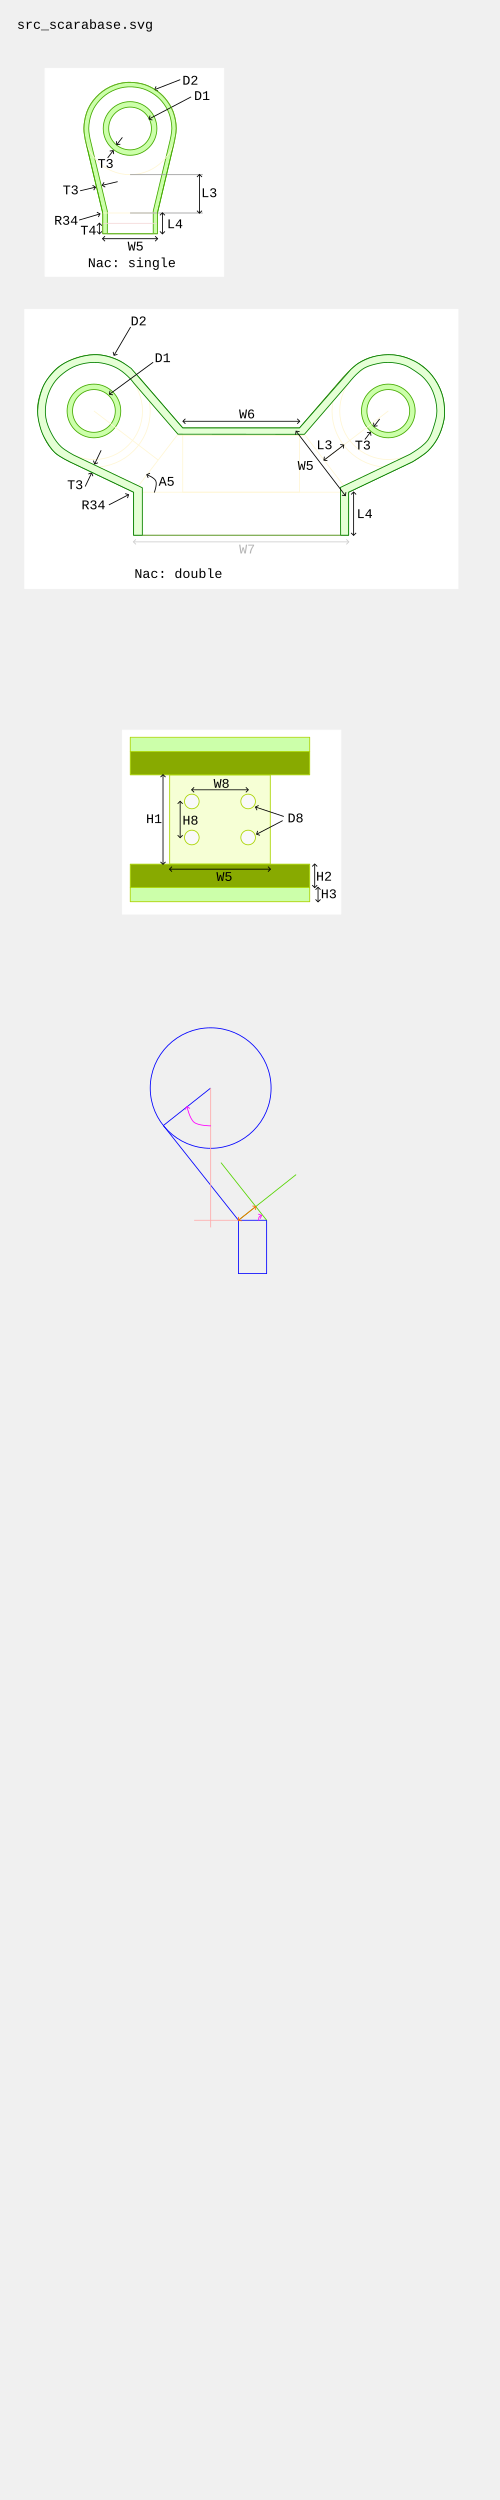
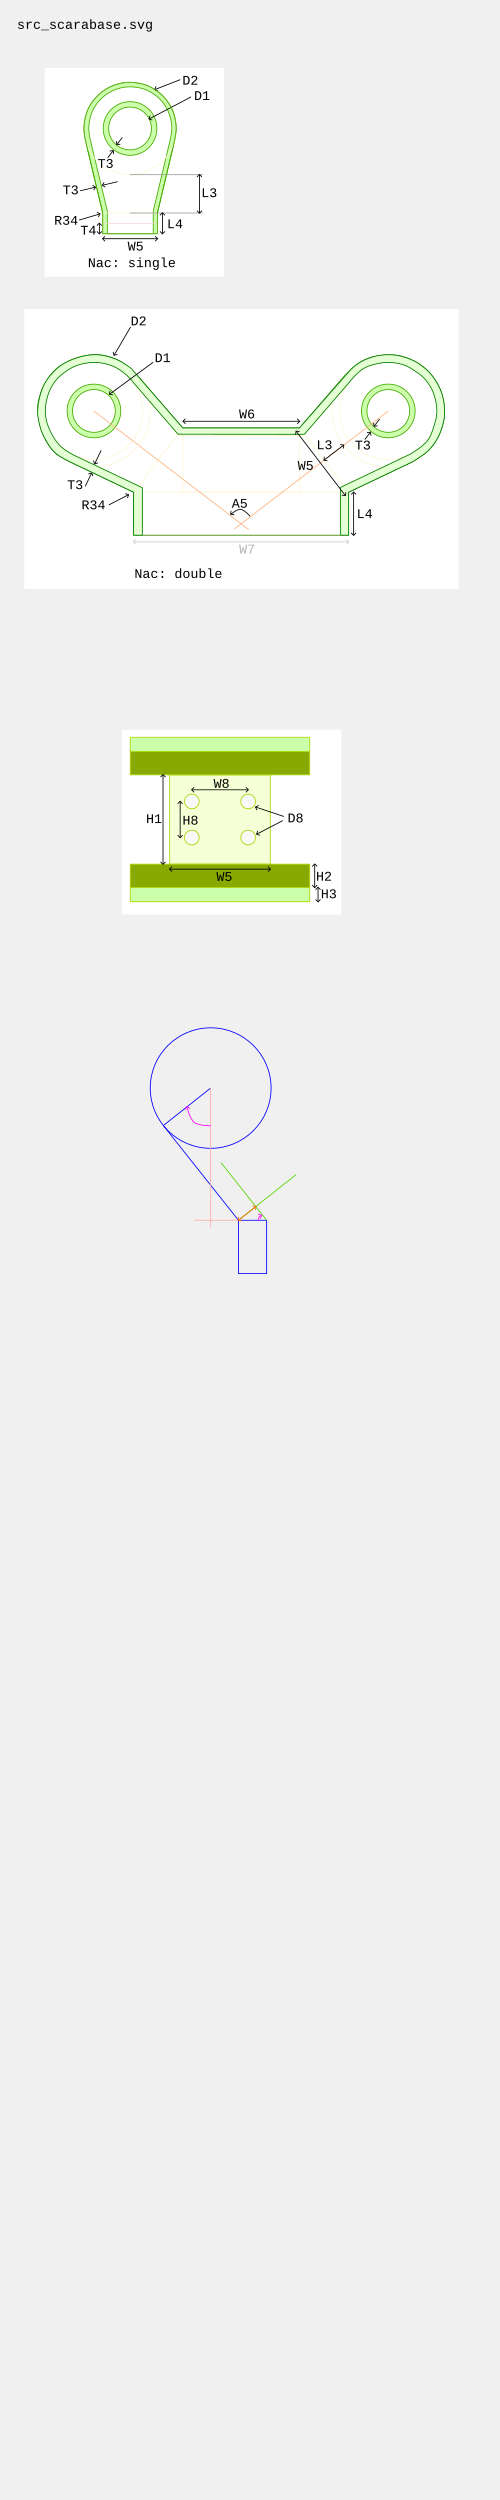
<svg xmlns="http://www.w3.org/2000/svg" width="600" height="3000" viewBox="0 0 158.75 793.75" version="1.1" id="svg1">
  <defs id="defs1">
    <rect x="54.47" y="574.638" width="36.313" height="30.579" id="rect46" />
    <rect x="43.021" y="286.442" width="29.506" height="22.525" id="rect44" />
    <rect x="69.599" y="207.67" width="28.831" height="25.001" id="rect43" />
    <rect x="436.062" y="1023.485" width="45.048" height="25.677" id="rect41" />
    <rect x="422.998" y="979.338" width="38.741" height="29.281" id="rect40" />
    <rect x="454.081" y="977.987" width="32.434" height="36.489" id="rect39" />
    <rect x="339.441" y="1127.545" width="45.557" height="21.623" id="rect38" />
    <rect x="437.693" y="1083.004" width="25.848" height="29.225" id="rect37" />
    <rect x="436.428" y="1042.999" width="35.673" height="20.972" id="rect36" />
    <rect x="435.161" y="977.536" width="43.246" height="41.894" id="rect35" />
    <rect x="105.412" y="306.325" width="121.629" height="29.732" id="rect32" />
    <rect x="161.271" y="679.32" width="121.629" height="36.939" id="rect31" />
    <rect x="156.766" y="376.149" width="41.894" height="29.732" id="rect30" />
    <rect x="185.597" y="420.295" width="44.147" height="36.038" id="rect29" />
    <rect x="237.402" y="364.887" width="66.22" height="31.533" id="rect28" />
    <rect x="219.641" y="373.446" width="72.719" height="40.543" id="rect27" />
    <rect x="244.609" y="373.446" width="55.391" height="40.543" id="rect26" />
    <rect x="266.683" y="461.739" width="45.949" height="43.798" id="rect25" />
    <rect x="250.015" y="415.791" width="36.94" height="30.182" id="rect24" />
    <rect x="437.414" y="607.244" width="49.553" height="30.632" id="rect23" />
    <rect x="242.357" y="665.355" width="77.032" height="25.677" id="rect22" />
    <rect x="136.652" y="311.528" width="50.966" height="32.491" id="rect15" />
    <rect x="37.906" y="260.881" width="38.543" height="33.446" id="rect14" />
    <rect x="237.628" y="277.763" width="48.417" height="32.491" id="rect13" />
    <rect x="254.51" y="220.427" width="36.95" height="28.668" id="rect12" />
    <rect x="273.941" y="138.244" width="34.72" height="29.942" id="rect10" />
    <marker style="overflow:visible" id="ArrowWide" refX="0" refY="0" orient="auto-start-reverse" markerWidth="1" markerHeight="1" viewBox="0 0 1 1" preserveAspectRatio="xMidYMid">
      <path style="fill:none;stroke:context-stroke;stroke-width:1;stroke-linecap:butt" d="M 3,-3 0,0 3,3" transform="rotate(180,0.125,0)" id="path5" />
    </marker>
    <rect x="20.386" y="20.386" width="239.539" height="67.53" id="rect1" />
    <marker style="overflow:visible" id="ArrowWide-2" refX="0" refY="0" orient="auto-start-reverse" markerWidth="1" markerHeight="1" viewBox="0 0 1 1" preserveAspectRatio="xMidYMid">
      <path style="fill:none;stroke:context-stroke;stroke-width:1;stroke-linecap:butt" d="M 3,-3 0,0 3,3" transform="rotate(180,0.125,0)" id="path5-6" />
    </marker>
    <marker style="overflow:visible" id="ArrowWide-0" refX="0" refY="0" orient="auto-start-reverse" markerWidth="1" markerHeight="1" viewBox="0 0 1 1" preserveAspectRatio="xMidYMid">
      <path style="fill:none;stroke:context-stroke;stroke-width:1;stroke-linecap:butt" d="M 3,-3 0,0 3,3" transform="rotate(180,0.125,0)" id="path5-2" />
    </marker>
    <rect x="69.599" y="207.67" width="28.831" height="25.001" id="rect43-2" />
    <marker style="overflow:visible" id="ArrowWide-03" refX="0" refY="0" orient="auto-start-reverse" markerWidth="1" markerHeight="1" viewBox="0 0 1 1" preserveAspectRatio="xMidYMid">
      <path style="fill:none;stroke:context-stroke;stroke-width:1;stroke-linecap:butt" d="M 3,-3 0,0 3,3" transform="rotate(180,0.125,0)" id="path5-61" />
    </marker>
    <marker style="overflow:visible" id="ArrowWide-0-0" refX="0" refY="0" orient="auto-start-reverse" markerWidth="1" markerHeight="1" viewBox="0 0 1 1" preserveAspectRatio="xMidYMid">
      <path style="fill:none;stroke:context-stroke;stroke-width:1;stroke-linecap:butt" d="M 3,-3 0,0 3,3" transform="rotate(180,0.125,0)" id="path5-2-6" />
    </marker>
    <rect x="69.599" y="207.67" width="28.831" height="25.001" id="rect43-2-3" />
    <marker style="overflow:visible" id="ArrowWide-7" refX="0" refY="0" orient="auto-start-reverse" markerWidth="1" markerHeight="1" viewBox="0 0 1 1" preserveAspectRatio="xMidYMid">
      <path style="fill:none;stroke:context-stroke;stroke-width:1;stroke-linecap:butt" d="M 3,-3 0,0 3,3" transform="rotate(180,0.125,0)" id="path5-9" />
    </marker>
    <marker style="overflow:visible" id="ArrowWide-28" refX="0" refY="0" orient="auto-start-reverse" markerWidth="1" markerHeight="1" viewBox="0 0 1 1" preserveAspectRatio="xMidYMid">
      <path style="fill:none;stroke:context-stroke;stroke-width:1;stroke-linecap:butt" d="M 3,-3 0,0 3,3" transform="rotate(180,0.125,0)" id="path5-97" />
    </marker>
  </defs>
  <g id="layer1">
    <rect style="fill:#ffffff;stroke:#ffffff;stroke-width:0.265;stroke-linejoin:round" id="rect42" width="69.368" height="58.403" x="38.856" y="231.822" />
    <rect style="fill:#ffffff;stroke:#ffffff;stroke-width:0.265;stroke-linejoin:round" id="rect34" width="56.734" height="66.031" x="14.303" y="21.692" />
    <path style="fill:#ffffff;stroke:#000000;stroke-width:0.265;stroke-linejoin:round;marker-start:url(#ArrowWide-2)" d="m 30.274,59.438 -4.827,1.132" id="path34-7" />
    <path style="fill:#ccffaa;stroke:#44aa00;stroke-width:0.265;stroke-linejoin:round" d="M 32.61,74.2 V 67.627 L 27.065,44.328 c 0,0 -0.467,-2.35 -0.433,-3.537 0.05,-1.74 0.344,-3.5 0.93,-5.14 0.492,-1.376 1.219,-2.689 2.132,-3.829 1.116,-1.394 2.463,-2.653 3.996,-3.569 1.643,-0.982 3.504,-1.673 5.396,-1.959 1.909,-0.289 3.905,-0.16 5.787,0.275 1.521,0.352 2.98,1.023 4.302,1.853 1.221,0.768 2.34,1.733 3.267,2.838 1.049,1.251 1.938,2.676 2.517,4.203 0.641,1.689 0.967,3.521 1.002,5.328 0.028,1.435 -0.632,4.26 -0.632,4.26 L 49.983,67.627 v 6.574 z" id="path2" />
    <path style="fill:#ffffff;stroke:#44aa00;stroke-width:0.265;stroke-linejoin:round" d="m 34.081,74.2 v -7.18 L 28.563,43.934 c 0,0 -0.42,-2.115 -0.389,-3.183 0.045,-1.566 0.309,-3.151 0.837,-4.626 0.443,-1.238 1.097,-2.42 1.918,-3.446 1.004,-1.255 2.216,-2.388 3.595,-3.212 1.478,-0.884 3.153,-1.505 4.855,-1.763 1.718,-0.26 3.513,-0.144 5.206,0.248 1.369,0.316 2.681,0.92 3.87,1.668 1.099,0.691 2.106,1.559 2.939,2.554 0.944,1.126 1.743,2.409 2.265,3.783 0.577,1.521 0.87,3.169 0.901,4.795 0.025,1.292 -0.569,3.834 -0.569,3.834 L 48.653,67.021 v 7.18 z" id="path2-2" />
    <rect style="fill:none;stroke:#f4d7d7;stroke-width:0.265;stroke-linejoin:round" id="rect2-6" width="17.373" height="3.287" x="32.61" y="70.913" />
    <circle style="fill:none;stroke:#fff6d5;stroke-width:0.265;stroke-linejoin:round" id="path1-3" cx="41.297" cy="40.791" r="14.665" />
    <rect style="fill:#ffffff;stroke:#ffffff;stroke-width:0.265;stroke-linejoin:round" id="rect33" width="137.544" height="88.676" x="7.866" y="98.212" />
    <path style="fill:#e5ffd5;stroke:#000000;stroke-width:0.265;stroke-linejoin:round;stroke-dasharray:none;marker-start:url(#ArrowWide-28)" d="m 29.085,150.194 -2.04,4.282" id="path42-1" />
    <path style="fill:none;stroke:#ffeeaa;stroke-width:0.265;stroke-linejoin:round" d="m 108.083,154.755 22.071,-10.517" id="path38-2" />
    <path style="fill:none;stroke:#ffeeaa;stroke-width:0.265;stroke-linejoin:round" d="m 96.364,138.214 14.924,-17.277" id="path40-6" />
    <circle style="fill:none;stroke:#fff6d5;stroke-width:0.265;stroke-linejoin:round" id="path1-3-7-0-3-3" cx="123.287" cy="130.479" r="15.424" />
    <circle style="fill:none;stroke:#fff6d5;stroke-width:0.265;stroke-linejoin:round" id="path1-3-7-0-3" cx="29.822" cy="130.48" r="15.424" />
    <text xml:space="preserve" transform="scale(0.2645833)" id="text1" style="font-size:16px;line-height:normal;font-family:'Liberation Mono';-inkscape-font-specification:'Liberation Mono';text-decoration-color:#000000;white-space:pre;shape-inside:url(#rect1);display:inline;fill:#000000;stroke-width:1;-inkscape-stroke:none;stop-color:#000000">
-       <tspan x="20.387" y="34.623" id="tspan30">src_scarabase.svg</tspan>
+       <tspan x="20.387" y="34.623" id="tspan1">src_scarabase.svg</tspan>
    </text>
    <circle style="fill:#ccffaa;stroke:#44aa00;stroke-width:0.265;stroke-linejoin:round" id="path1-35" cx="41.297" cy="40.791" r="8.518" />
    <circle style="fill:#ffffff;stroke:#44aa00;stroke-width:0.265;stroke-linejoin:round" id="path1" cx="41.297" cy="40.791" r="6.79" />
    <rect style="fill:none;stroke:#fff6d5;stroke-width:0.265;stroke-linejoin:round" id="rect2" width="17.373" height="6.574" x="32.61" y="67.627" />
    <path style="fill:none;stroke:#999999;stroke-width:0.265;stroke-linejoin:round" d="M 41.297,55.456 H 64.389" id="path3" />
    <path style="fill:none;stroke:#999999;stroke-width:0.265;stroke-linejoin:round" d="M 41.297,67.627 H 64.389" id="path3-1" />
    <path style="fill:none;stroke:#000000;stroke-width:0.265;stroke-linejoin:round;marker-start:url(#ArrowWide);marker-end:url(#ArrowWide)" d="M 63.331,55.456 V 67.627" id="path4" />
    <path style="fill:none;stroke:#000000;stroke-width:0.265;stroke-linejoin:round;marker-start:url(#ArrowWide);marker-end:url(#ArrowWide)" d="m 51.571,67.627 v 6.574" id="path6" />
    <path style="fill:none;stroke:#000000;stroke-width:0.265;stroke-linejoin:round;marker-start:url(#ArrowWide);marker-end:url(#ArrowWide)" d="M 32.61,75.788 H 49.983" id="path7" />
    <path style="fill:none;stroke:#000000;stroke-width:0.265;stroke-linejoin:round;marker-start:url(#ArrowWide)" d="M 47.37,37.754 60.681,30.762" id="path8" />
    <path style="fill:none;stroke:#000000;stroke-width:0.265;stroke-linejoin:round;marker-start:url(#ArrowWide)" d="m 49.175,28.423 8.05,-3.139" id="path9" />
    <path style="fill:none;stroke:#000000;stroke-width:0.265;stroke-linejoin:round;marker-start:url(#ArrowWide)" d="M 31.689,67.929 25.115,69.867" id="path10" />
    <text xml:space="preserve" transform="matrix(0.2645833,0,0,0.2645833,-10.87202,-8.596481)" id="text10" style="font-size:16px;line-height:normal;font-family:'Liberation Mono';-inkscape-font-specification:'Liberation Mono';text-decoration-color:#000000;white-space:pre;shape-inside:url(#rect10);display:inline;fill:#000000;stroke-width:1;-inkscape-stroke:none;stop-color:#000000">
-       <tspan x="273.941" y="152.481" id="tspan31">D1</tspan>
+       <tspan x="273.941" y="152.481" id="tspan2">D1</tspan>
    </text>
    <text xml:space="preserve" style="font-size:4.233px;line-height:normal;font-family:'Liberation Mono';-inkscape-font-specification:'Liberation Mono';text-decoration-color:#000000;white-space:pre;fill:#000000;stroke-width:0.265;-inkscape-stroke:none;stop-color:#000000" x="57.9" y="26.885" id="text11">
      <tspan id="tspan11" style="stroke-width:0.265" x="57.9" y="26.885">D2</tspan>
    </text>
    <text xml:space="preserve" transform="matrix(0.2645833,0,0,0.2645833,-3.455448,0.5056754)" id="text12" style="font-size:16px;line-height:normal;font-family:'Liberation Mono';-inkscape-font-specification:'Liberation Mono';text-decoration-color:#000000;white-space:pre;shape-inside:url(#rect12);display:inline;fill:#000000;stroke-width:1;-inkscape-stroke:none;stop-color:#000000">
-       <tspan x="254.51" y="234.662" id="tspan32">L3</tspan>
+       <tspan x="254.51" y="234.662" id="tspan3">L3</tspan>
    </text>
    <text xml:space="preserve" transform="matrix(0.2645833,0,0,0.2645833,-9.86067,-4.803916)" id="text13" style="font-size:16px;line-height:normal;font-family:'Liberation Mono';-inkscape-font-specification:'Liberation Mono';text-decoration-color:#000000;white-space:pre;shape-inside:url(#rect13);display:inline;fill:#000000;stroke-width:1;-inkscape-stroke:none;stop-color:#000000">
-       <tspan x="237.627" y="292" id="tspan33">L4</tspan>
+       <tspan x="237.627" y="292" id="tspan4">L4</tspan>
    </text>
    <text xml:space="preserve" transform="matrix(0.2645833,0,0,0.2645833,7.163734,-1.432747)" id="text14" style="font-size:16px;line-height:normal;font-family:'Liberation Mono';-inkscape-font-specification:'Liberation Mono';text-decoration-color:#000000;white-space:pre;shape-inside:url(#rect14);display:inline;fill:#000000;stroke-width:1;-inkscape-stroke:none;stop-color:#000000">
-       <tspan x="37.906" y="275.117" id="tspan34">R34</tspan>
+       <tspan x="37.906" y="275.117" id="tspan5">R34</tspan>
    </text>
    <text xml:space="preserve" transform="matrix(0.2645833,0,0,0.2645833,4.38252,-6.658059)" id="text15" style="font-size:16px;line-height:normal;font-family:'Liberation Mono';-inkscape-font-specification:'Liberation Mono';text-decoration-color:#000000;white-space:pre;shape-inside:url(#rect15);display:inline;fill:#000000;stroke-width:1;-inkscape-stroke:none;stop-color:#000000">
-       <tspan x="136.652" y="325.764" id="tspan35">W5</tspan>
+       <tspan x="136.652" y="325.764" id="tspan6">W5</tspan>
    </text>
    <rect style="fill:none;stroke:#fff6d5;stroke-width:0.265;stroke-linejoin:round" id="rect16" width="68.266" height="13.653" x="42.422" y="156.269" />
    <rect style="fill:none;stroke:#fff6d5;stroke-width:0.265;stroke-linejoin:round" id="rect16-3" width="37.083" height="20.396" x="58.013" y="135.873" />
    <circle style="fill:#ccffaa;stroke:#44aa00;stroke-width:0.265;stroke-linejoin:round" id="path1-35-3" cx="123.287" cy="130.479" r="8.518" />
    <circle style="fill:#ffffff;stroke:#44aa00;stroke-width:0.265;stroke-linejoin:round" id="path1-8" cx="123.287" cy="130.479" r="6.79" />
    <circle style="fill:none;stroke:#fff6d5;stroke-width:0.265;stroke-linejoin:round" id="path1-3-7" cx="123.287" cy="130.479" r="17.867" />
    <circle style="fill:#ccffaa;stroke:#44aa00;stroke-width:0.265;stroke-linejoin:round" id="path1-35-3-8" cx="29.822" cy="130.48" r="8.518" />
    <circle style="fill:#ffffff;stroke:#44aa00;stroke-width:0.265;stroke-linejoin:round" id="path1-8-8" cx="29.822" cy="130.479" r="6.79" />
    <path style="fill:none;stroke:#fff6d5;stroke-width:0.265;stroke-linejoin:round" d="M 42.422,156.269 58.013,135.873" id="path17" />
-     <path style="fill:none;stroke:#fff6d5;stroke-width:0.265;stroke-linejoin:round" d="m 29.822,130.48 20.396,15.592" id="path17-2" />
+     <path style="fill:none;stroke:#ffb380;stroke-width:0.265;stroke-linejoin:round" d="m 29.805,130.498 49.153,37.635" id="path17-2" />
    <path style="fill:none;stroke:#fff6d5;stroke-width:0.265;stroke-linejoin:round" d="m 95.096,135.873 15.592,20.396" id="path18" />
-     <path style="fill:none;stroke:#fff6d5;stroke-width:0.265;stroke-linejoin:round" d="m 123.287,130.48 -20.396,15.592" id="path17-2-4" />
+     <path style="fill:none;stroke:#ffb380;stroke-width:0.265;stroke-linejoin:round" d="M 123.3,130.494 74.4,167.936" id="path17-2-4" />
    <circle style="fill:none;stroke:#fff6d5;stroke-width:0.265;stroke-linejoin:round" id="path1-3-7-0" cx="29.822" cy="130.479" r="17.867" />
    <path style="fill:none;stroke:#fff6d5;stroke-width:0.265;stroke-linejoin:round" d="M 42.422,156.269 22.123,146.603" id="path19" />
    <path style="fill:none;stroke:#fff6d5;stroke-width:0.265;stroke-linejoin:round" d="M 58.013,135.873 44.2,119.872" id="path20" />
    <path style="fill:none;stroke:#fff6d5;stroke-width:0.265;stroke-linejoin:round" d="M 95.096,135.873 108.91,119.872" id="path20-6" />
    <path style="fill:none;stroke:#fff6d5;stroke-width:0.265;stroke-linejoin:round" d="m 110.688,156.269 20.299,-9.666" id="path19-1" />
    <path style="fill:none;stroke:#338000;stroke-width:0.265;stroke-linejoin:round" d="m 42.422,169.922 h 68.266 v -13.653 l 20.299,-9.666 c 0,0 3.469,-2.069 4.907,-3.462 1.206,-1.168 2.233,-2.545 3.033,-4.021 0.891,-1.644 1.498,-3.45 1.908,-5.274 0.247,-1.1 0.363,-2.24 0.32,-3.366 -0.077,-2.025 -0.354,-4.083 -1.035,-5.992 -0.685,-1.922 -1.735,-3.737 -3.01,-5.329 -1.113,-1.39 -2.452,-2.639 -3.964,-3.58 -2.059,-1.282 -4.366,-2.298 -6.759,-2.695 -2.618,-0.435 -5.371,-0.216 -7.953,0.401 -1.656,0.395 -3.246,1.137 -4.667,2.075 -1.845,1.218 -4.859,4.513 -4.859,4.513 L 95.096,135.873 58.013,135.873 44.2,119.872 c 0,0 -3.728,-4.009 -6.115,-5.234 -2.523,-1.295 -5.429,-2.132 -8.263,-2.026 -3.694,0.139 -7.427,1.452 -10.543,3.442 -1.895,1.211 -3.373,3.052 -4.598,4.938 -1.021,1.573 -1.714,3.366 -2.199,5.177 -0.375,1.398 -0.62,2.865 -0.528,4.31 0.189,2.943 0.946,5.899 2.191,8.573 0.818,1.757 1.965,3.407 3.382,4.728 1.315,1.226 4.595,2.823 4.595,2.823 l 20.299,9.666 z" id="path21" />
    <path style="fill:none;stroke:#cccccc;stroke-width:0.265;stroke-linejoin:round;marker-start:url(#ArrowWide);marker-end:url(#ArrowWide)" d="M 42.422,172.039 H 110.688" id="path22" />
    <text xml:space="preserve" transform="matrix(0.2645833,0,0,0.2645833,11.79969,-4.094197)" id="text22" style="font-size:16px;line-height:normal;font-family:'Liberation Mono';-inkscape-font-specification:'Liberation Mono';text-decoration-color:#000000;white-space:pre;shape-inside:url(#rect22);display:inline;fill:#b3b3b3;stroke-width:1;-inkscape-stroke:none;stop-color:#000000">
-       <tspan x="242.357" y="679.592" id="tspan36">W7</tspan>
+       <tspan x="242.357" y="679.592" id="tspan7">W7</tspan>
    </text>
    <path style="fill:none;stroke:#000000;stroke-width:0.265;stroke-linejoin:round;marker-start:url(#ArrowWide);marker-end:url(#ArrowWide)" d="m 112.275,156.269 -4e-5,13.653" id="path23" />
    <text xml:space="preserve" transform="matrix(0.2645833,0,0,0.2645833,-2.49192,0.05635326)" id="text23" style="font-size:16px;line-height:normal;font-family:'Liberation Mono';-inkscape-font-specification:'Liberation Mono';text-decoration-color:#000000;white-space:pre;shape-inside:url(#rect23);display:inline;fill:#000000;stroke-width:1;-inkscape-stroke:none;stop-color:#000000">
-       <tspan x="437.414" y="621.481" id="tspan37">L4</tspan>
+       <tspan x="437.414" y="621.481" id="tspan8">L4</tspan>
    </text>
    <path style="fill:none;stroke:#000000;stroke-width:0.265;stroke-linejoin:round;marker-start:url(#ArrowWide);marker-end:url(#ArrowWide)" d="m 102.892,146.071 6.201,-4.74" id="path24" />
    <text xml:space="preserve" transform="matrix(0.2645833,0,0,0.2645833,34.32587,28.8437)" id="text24" style="font-size:16px;line-height:normal;font-family:'Liberation Mono';-inkscape-font-specification:'Liberation Mono';text-decoration-color:#000000;white-space:pre;shape-inside:url(#rect24);display:inline;fill:#000000;stroke-width:1;-inkscape-stroke:none;stop-color:#000000">
-       <tspan x="250.016" y="430.027" id="tspan38">L3</tspan>
+       <tspan x="250.016" y="430.027" id="tspan9">L3</tspan>
    </text>
    <path style="fill:none;stroke:#000000;stroke-width:0.265;stroke-linejoin:round;marker-start:url(#ArrowWide);marker-end:url(#ArrowWide)" d="m 58.136,133.757 36.96,1.5e-4" id="path25" />
    <text xml:space="preserve" transform="matrix(0.2645833,0,0,0.2645833,5.335489,6.892457)" id="text25" style="font-size:16px;line-height:normal;font-family:'Liberation Mono';-inkscape-font-specification:'Liberation Mono';text-decoration-color:#000000;white-space:pre;shape-inside:url(#rect25);display:inline;fill:#000000;stroke-width:1;-inkscape-stroke:none;stop-color:#000000">
-       <tspan x="266.684" y="475.977" id="tspan39">W6</tspan>
+       <tspan x="266.684" y="475.977" id="tspan10">W6</tspan>
    </text>
    <text xml:space="preserve" transform="matrix(0.2645833,0,0,0.2645833,29.79721,46.60535)" id="text26" style="font-size:16px;line-height:normal;font-family:'Liberation Mono';-inkscape-font-specification:'Liberation Mono';text-decoration-color:#000000;white-space:pre;shape-inside:url(#rect26);display:inline;fill:#000000;stroke-width:1;-inkscape-stroke:none;stop-color:#000000">
-       <tspan x="244.609" y="387.682" id="tspan40">W5</tspan>
-     </text>
-     <path style="fill:none;stroke:#000000;stroke-width:0.265;stroke-linejoin:round;marker-end:url(#ArrowWide)" d="m 48.987,156.388 c 0,0 0.981,-2.568 0.477,-3.708 -0.462,-1.042 -2.804,-1.955 -2.804,-1.955" id="path27" />
-     <text xml:space="preserve" transform="matrix(0.2645833,0,0,0.2645833,-7.747274,51.65029)" id="text27" style="font-size:16px;line-height:normal;font-family:'Liberation Mono';-inkscape-font-specification:'Liberation Mono';text-decoration-color:#000000;white-space:pre;shape-inside:url(#rect27);display:inline;fill:#000000;stroke-width:1;-inkscape-stroke:none;stop-color:#000000">
-       <tspan x="219.641" y="387.682" id="tspan41">A5</tspan>
+       <tspan x="244.609" y="387.682" id="tspan12">W5</tspan>
+     </text>
+     <path style="fill:none;stroke:#000000;stroke-width:0.265;stroke-linejoin:round;marker-end:url(#ArrowWide)" d="m 79.396,163.904 c 0,0 -1.797,-2.081 -3.039,-2.177 -1.136,-0.087 -3.051,1.543 -3.051,1.543" id="path27" />
+     <text xml:space="preserve" transform="matrix(0.2645833,0,0,0.2645833,15.46681,58.63166)" id="text27" style="font-size:16px;line-height:normal;font-family:'Liberation Mono';-inkscape-font-specification:'Liberation Mono';text-decoration-color:#000000;white-space:pre;shape-inside:url(#rect27);display:inline;fill:#000000;stroke-width:1;-inkscape-stroke:none;stop-color:#000000">
+       <tspan x="219.641" y="387.682" id="tspan13">A5</tspan>
    </text>
    <path style="fill:none;stroke:#000000;stroke-width:0.265;stroke-linejoin:round;marker-start:url(#ArrowWide)" d="m 40.763,157.091 -6.198,3.218" id="path28" />
    <text xml:space="preserve" transform="matrix(0.2645833,0,0,0.2645833,-36.94854,61.38225)" id="text28" style="font-size:16px;line-height:normal;font-family:'Liberation Mono';-inkscape-font-specification:'Liberation Mono';text-decoration-color:#000000;white-space:pre;shape-inside:url(#rect28);display:inline;fill:#000000;stroke-width:1;-inkscape-stroke:none;stop-color:#000000">
-       <tspan x="237.402" y="379.123" id="tspan42">R34</tspan>
+       <tspan x="237.402" y="379.123" id="tspan14">R34</tspan>
    </text>
    <text xml:space="preserve" transform="scale(0.2645833)" id="text29" style="font-size:16px;line-height:normal;font-family:'Liberation Mono';-inkscape-font-specification:'Liberation Mono';text-decoration-color:#000000;white-space:pre;shape-inside:url(#rect29);display:inline;fill:#000000;stroke-width:1;-inkscape-stroke:none;stop-color:#000000">
-       <tspan x="185.598" y="434.531" id="tspan43">D1</tspan>
+       <tspan x="185.598" y="434.531" id="tspan15">D1</tspan>
    </text>
    <text xml:space="preserve" transform="scale(0.2645833)" id="text30" style="font-size:16px;line-height:normal;font-family:'Liberation Mono';-inkscape-font-specification:'Liberation Mono';text-decoration-color:#000000;white-space:pre;shape-inside:url(#rect30);display:inline;fill:#000000;stroke-width:1;-inkscape-stroke:none;stop-color:#000000">
-       <tspan x="156.766" y="390.385" id="tspan44">D2</tspan>
+       <tspan x="156.766" y="390.385" id="tspan16">D2</tspan>
    </text>
    <path style="fill:none;stroke:#000000;stroke-width:0.265;stroke-linejoin:round;marker-start:url(#ArrowWide)" d="m 36.233,112.753 5.244,-8.939" id="path30" />
    <text xml:space="preserve" transform="scale(0.2645833)" id="text31" style="font-size:16px;line-height:normal;font-family:'Liberation Mono';-inkscape-font-specification:'Liberation Mono';text-decoration-color:#000000;white-space:pre;shape-inside:url(#rect31);display:inline;fill:#000000;stroke-width:1;-inkscape-stroke:none;stop-color:#000000">
-       <tspan x="161.271" y="693.557" id="tspan45">Nac: double</tspan>
+       <tspan x="161.271" y="693.557" id="tspan17">Nac: double</tspan>
    </text>
    <text xml:space="preserve" transform="scale(0.2645833)" id="text32" style="font-size:16px;line-height:normal;font-family:'Liberation Mono';-inkscape-font-specification:'Liberation Mono';text-decoration-color:#000000;white-space:pre;shape-inside:url(#rect32);display:inline;fill:#000000;stroke-width:1;-inkscape-stroke:none;stop-color:#000000">
-       <tspan x="105.412" y="320.561" id="tspan47">Nac: single</tspan>
+       <tspan x="105.412" y="320.561" id="tspan18">Nac: single</tspan>
    </text>
    <rect style="fill:#f6ffd5;stroke:#aad400;stroke-width:0.265;stroke-linejoin:round" id="rect3" width="31.943" height="28.367" x="53.873" y="246.006" />
    <rect style="fill:#88aa00;stroke:#aad400;stroke-width:0.265;stroke-linejoin:round" id="rect3-3" width="56.972" height="7.39" x="41.359" y="238.616" />
    <rect style="fill:#ccffaa;stroke:#aad400;stroke-width:0.265;stroke-linejoin:round" id="rect3-3-1" width="56.972" height="4.529" x="41.359" y="234.087" />
    <rect style="fill:#88aa00;stroke:#aad400;stroke-width:0.265;stroke-linejoin:round" id="rect3-3-3" width="56.972" height="7.39" x="41.359" y="274.373" />
    <rect style="fill:#ccffaa;stroke:#aad400;stroke-width:0.265;stroke-linejoin:round" id="rect3-3-1-6" width="56.972" height="4.529" x="41.359" y="281.762" />
    <rect style="fill:#f4d7d7;stroke:#aad400;stroke-width:0.265;stroke-linejoin:round" id="rect4" width="7.032" height="8.462" x="-38.975" y="240.417" />
    <rect style="fill:#f4d7d7;stroke:#aad400;stroke-width:0.265;stroke-linejoin:round" id="rect4-2" width="7.032" height="8.462" x="-14.064" y="240.417" />
    <rect style="fill:#f4d7d7;stroke:#aad400;stroke-width:0.265;stroke-linejoin:round" id="rect4-5" width="7.032" height="8.462" x="-14.064" y="260.321" />
    <rect style="fill:#f4d7d7;stroke:#aad400;stroke-width:0.265;stroke-linejoin:round" id="rect4-9" width="7.032" height="8.462" x="-38.975" y="260.321" />
    <circle style="fill:#f9f9f9;stroke:#aad400;stroke-width:0.265;stroke-linejoin:round" id="path11" cx="-8.403" cy="254.6" r="2.324" />
    <circle style="fill:#f9f9f9;stroke:#aad400;stroke-width:0.265;stroke-linejoin:round" id="path11-2" cx="60.905" cy="254.468" r="2.324" />
    <circle style="fill:#f9f9f9;stroke:#aad400;stroke-width:0.265;stroke-linejoin:round" id="path11-4" cx="78.784" cy="254.468" r="2.324" />
    <circle style="fill:#f9f9f9;stroke:#aad400;stroke-width:0.265;stroke-linejoin:round" id="path11-0" cx="60.905" cy="265.91" r="2.324" />
    <circle style="fill:#f9f9f9;stroke:#aad400;stroke-width:0.265;stroke-linejoin:round" id="path11-6" cx="78.784" cy="265.91" r="2.324" />
    <path style="fill:#f9f9f9;stroke:#000000;stroke-width:0.265;stroke-linejoin:round;marker-start:url(#ArrowWide);marker-end:url(#ArrowWide)" d="m 57.201,254.468 5e-6,11.442" id="path12" />
    <path style="fill:#f9f9f9;stroke:#000000;stroke-width:0.265;stroke-linejoin:round;marker-start:url(#ArrowWide);marker-end:url(#ArrowWide)" d="M 60.905,250.764 H 78.784" id="path13" />
    <path style="fill:#f9f9f9;stroke:#000000;stroke-width:0.265;stroke-linejoin:round;marker-start:url(#ArrowWide)" d="m 81.168,256.256 8.939,2.98" id="path14" />
    <path style="fill:#f9f9f9;stroke:#000000;stroke-width:0.265;stroke-linejoin:round;marker-start:url(#ArrowWide)" d="m 81.525,264.838 8.224,-4.291" id="path15" />
    <path style="fill:#f9f9f9;stroke:#000000;stroke-width:0.265;stroke-linejoin:round;marker-start:url(#ArrowWide);marker-end:url(#ArrowWide)" d="m 51.757,246.006 v 28.367" id="path16" />
    <path style="fill:#f9f9f9;stroke:#000000;stroke-width:0.265;stroke-linejoin:round;marker-start:url(#ArrowWide);marker-end:url(#ArrowWide)" d="M 53.873,275.96 H 85.816" id="path29" />
    <path style="fill:#f9f9f9;stroke:#000000;stroke-width:0.265;stroke-linejoin:round;marker-start:url(#ArrowWide);marker-end:url(#ArrowWide)" d="m 99.918,274.373 v 7.39" id="path32" />
    <path style="fill:#f9f9f9;stroke:#000000;stroke-width:0.265;stroke-linejoin:round;marker-start:url(#ArrowWide);marker-end:url(#ArrowWide)" d="m 100.977,281.762 v 4.529" id="path33" />
    <text xml:space="preserve" transform="matrix(0.2645833,0,0,0.2645833,-68.77195,-1.072699)" id="text33" style="font-size:16px;line-height:normal;font-family:'Liberation Mono';-inkscape-font-specification:'Liberation Mono';text-decoration-color:#000000;white-space:pre;shape-inside:url(#rect35);display:inline;fill:#000000;stroke-width:1;-inkscape-stroke:none;stop-color:#000000">
-       <tspan x="435.162" y="991.772" id="tspan48">H1</tspan>
+       <tspan x="435.162" y="991.772" id="tspan19">H1</tspan>
    </text>
    <text xml:space="preserve" transform="matrix(0.2645833,0,0,0.2645833,-15.13698,-0.1191888)" id="text36" style="font-size:16px;line-height:normal;font-family:'Liberation Mono';-inkscape-font-specification:'Liberation Mono';text-decoration-color:#000000;white-space:pre;shape-inside:url(#rect36);display:inline;fill:#000000;stroke-width:1;-inkscape-stroke:none;stop-color:#000000">
-       <tspan x="436.428" y="1057.236" id="tspan49">H2</tspan>
+       <tspan x="436.428" y="1057.236" id="tspan20">H2</tspan>
    </text>
    <text xml:space="preserve" transform="matrix(0.2645833,0,0,0.2645833,-13.94509,-5.125119)" id="text37" style="font-size:16px;line-height:normal;font-family:'Liberation Mono';-inkscape-font-specification:'Liberation Mono';text-decoration-color:#000000;white-space:pre;shape-inside:url(#rect37);display:inline;fill:#000000;stroke-width:1;-inkscape-stroke:none;stop-color:#000000">
-       <tspan x="437.693" y="1097.24" id="tspan50">H3</tspan>
+       <tspan x="437.693" y="1097.24" id="tspan21">H3</tspan>
    </text>
    <text xml:space="preserve" transform="matrix(0.2645833,0,0,0.2645833,-21.09642,-22.4075)" id="text38" style="font-size:16px;line-height:normal;font-family:'Liberation Mono';-inkscape-font-specification:'Liberation Mono';text-decoration-color:#000000;white-space:pre;shape-inside:url(#rect38);display:inline;fill:#000000;stroke-width:1;-inkscape-stroke:none;stop-color:#000000">
-       <tspan x="339.441" y="1141.781" id="tspan51">W5</tspan>
+       <tspan x="339.441" y="1141.781" id="tspan22">W5</tspan>
    </text>
    <text xml:space="preserve" transform="matrix(0.2645833,0,0,0.2645833,-28.8437,-1.430266)" id="text39" style="font-size:16px;line-height:normal;font-family:'Liberation Mono';-inkscape-font-specification:'Liberation Mono';text-decoration-color:#000000;white-space:pre;shape-inside:url(#rect39);display:inline;fill:#000000;stroke-width:1;-inkscape-stroke:none;stop-color:#000000">
-       <tspan x="454.082" y="992.223" id="tspan52">D8</tspan>
+       <tspan x="454.082" y="992.223" id="tspan23">D8</tspan>
    </text>
    <text xml:space="preserve" transform="matrix(0.2645833,0,0,0.2645833,-44.09986,-12.7532)" id="text40" style="font-size:16px;line-height:normal;font-family:'Liberation Mono';-inkscape-font-specification:'Liberation Mono';text-decoration-color:#000000;white-space:pre;shape-inside:url(#rect40);display:inline;fill:#000000;stroke-width:1;-inkscape-stroke:none;stop-color:#000000">
-       <tspan x="422.998" y="993.574" id="tspan53">W8</tspan>
+       <tspan x="422.998" y="993.574" id="tspan24">W8</tspan>
    </text>
    <text xml:space="preserve" transform="matrix(0.2645833,0,0,0.2645833,-57.44901,-12.7532)" id="text41" style="font-size:16px;line-height:normal;font-family:'Liberation Mono';-inkscape-font-specification:'Liberation Mono';text-decoration-color:#000000;white-space:pre;shape-inside:url(#rect41);display:inline;fill:#000000;stroke-width:1;-inkscape-stroke:none;stop-color:#000000">
-       <tspan x="436.062" y="1037.721" id="tspan54">H8</tspan>
+       <tspan x="436.062" y="1037.721" id="tspan25">H8</tspan>
    </text>
    <path style="fill:none;stroke:#44aa00;stroke-width:0.265;stroke-linejoin:round" d="M 32.61,74.2 V 67.627 L 27.065,44.328 c 0,0 -0.467,-2.35 -0.433,-3.537 0.05,-1.74 0.344,-3.5 0.93,-5.14 0.492,-1.376 1.219,-2.689 2.132,-3.829 1.116,-1.394 2.463,-2.653 3.996,-3.569 1.643,-0.982 3.504,-1.673 5.396,-1.959 1.909,-0.289 3.905,-0.16 5.787,0.275 1.521,0.352 2.98,1.023 4.302,1.853 1.221,0.768 2.34,1.733 3.267,2.838 1.049,1.251 1.938,2.676 2.517,4.203 0.641,1.689 0.967,3.521 1.002,5.328 0.028,1.435 -0.632,4.26 -0.632,4.26 l -5.346,22.576 v 6.574 z" id="path2-6" />
    <path style="fill:#ffffff;stroke:#000000;stroke-width:0.265;stroke-linejoin:round;marker-start:url(#ArrowWide)" d="m 32.525,58.812 4.827,-1.132" id="path34" />
    <text xml:space="preserve" transform="matrix(0.2645833,0,0,0.2645833,1.48986,2.979721)" id="text34" style="font-size:16px;line-height:normal;font-family:'Liberation Mono';-inkscape-font-specification:'Liberation Mono';text-decoration-color:#000000;white-space:pre;shape-inside:url(#rect43);display:inline;fill:#000000;stroke-width:1;-inkscape-stroke:none;stop-color:#000000">
-       <tspan x="69.6" y="221.906" id="tspan55">T3</tspan>
+       <tspan x="69.6" y="221.906" id="tspan26">T3</tspan>
    </text>
    <path style="fill:#ffffff;stroke:#000000;stroke-width:0.265;stroke-linejoin:round;marker-start:url(#ArrowWide)" d="m 37.127,45.888 1.728,-2.265" id="path43" />
    <path style="fill:#ffffff;stroke:#000000;stroke-width:0.265;stroke-linejoin:round;marker-start:url(#ArrowWide-0)" d="m 35.911,47.862 -1.728,2.265" id="path43-5" />
    <text xml:space="preserve" transform="matrix(0.2645833,0,0,0.2645833,12.57354,-5.405033)" id="text34-7" style="font-size:16px;line-height:normal;font-family:'Liberation Mono';-inkscape-font-specification:'Liberation Mono';text-decoration-color:#000000;white-space:pre;shape-inside:url(#rect43-2);display:inline;fill:#000000;stroke-width:1;-inkscape-stroke:none;stop-color:#000000">
-       <tspan x="69.6" y="221.906" id="tspan56">T3</tspan>
+       <tspan x="69.6" y="221.906" id="tspan27">T3</tspan>
    </text>
    <path style="fill:#ffffff;stroke:#000000;stroke-width:0.265;stroke-linejoin:round;marker-start:url(#ArrowWide-03)" d="m 118.803,135.29 1.728,-2.265" id="path43-6" />
    <path style="fill:#ffffff;stroke:#000000;stroke-width:0.265;stroke-linejoin:round;marker-start:url(#ArrowWide-0-0)" d="m 117.587,137.264 -1.728,2.265" id="path43-5-1" />
    <text xml:space="preserve" transform="matrix(0.2645833,0,0,0.2645833,94.24944,83.9972)" id="text34-7-5" style="font-size:16px;line-height:normal;font-family:'Liberation Mono';-inkscape-font-specification:'Liberation Mono';text-decoration-color:#000000;white-space:pre;shape-inside:url(#rect43-2-3);display:inline;fill:#000000;stroke-width:1;-inkscape-stroke:none;stop-color:#000000">
-       <tspan x="69.6" y="221.906" id="tspan57">T3</tspan>
+       <tspan x="69.6" y="221.906" id="tspan28">T3</tspan>
    </text>
    <path style="fill:#ffffff;stroke:#000000;stroke-width:0.265;stroke-linejoin:round;marker-start:url(#ArrowWide);marker-end:url(#ArrowWide)" d="m 31.552,70.913 v 3.287" id="path44" />
    <text xml:space="preserve" transform="matrix(0.2645833,0,0,0.2645833,14.14578,-5.065525)" id="text44" style="font-size:16px;line-height:normal;font-family:'Liberation Mono';-inkscape-font-specification:'Liberation Mono';text-decoration-color:#000000;white-space:pre;shape-inside:url(#rect44);display:inline;fill:#000000;stroke-width:1;-inkscape-stroke:none;stop-color:#000000">
-       <tspan x="43.021" y="300.678" id="tspan58">T4</tspan>
+       <tspan x="43.021" y="300.678" id="tspan29">T4</tspan>
    </text>
    <ellipse style="fill:none;stroke:#0000ff;stroke-width:0.265;stroke-linejoin:round" id="path35" cx="66.886" cy="345.461" rx="19.184" ry="19.131" />
    <path style="fill:none;stroke:#0000ff;stroke-width:0.265;stroke-linejoin:round" d="M 66.886,345.461 51.86,357.354" id="path36" />
    <path style="fill:none;stroke:#0000ff;stroke-width:0.265;stroke-linejoin:round" d="M 75.706,387.433 51.86,357.354" id="path36-3" />
    <rect style="fill:none;stroke:#0000ff;stroke-width:0.265;stroke-linejoin:round" id="rect45" width="8.95" height="16.936" x="75.706" y="387.433" />
    <path style="fill:none;stroke:#ffaaaa;stroke-width:0.265;stroke-linejoin:round" d="m 66.886,345.461 v 44.247" id="path45" />
    <path style="fill:none;stroke:#55d400;stroke-width:0.265;stroke-linejoin:round" d="M 84.656,387.433 70.16,369.13" id="path36-3-1" />
    <path style="fill:none;stroke:#ffaaaa;stroke-width:0.265;stroke-linejoin:round" d="M 75.706,387.433 H 61.632" id="path45-3" />
    <path style="fill:none;stroke:#ff00ff;stroke-width:0.265;stroke-linejoin:round;marker-end:url(#ArrowWide)" d="m 66.968,357.458 c 0,0 -3.916,0.01 -5.336,-1.125 -1.411,-1.128 -2.259,-4.925 -2.259,-4.925" id="path46" />
    <path style="fill:none;stroke:#55d400;stroke-width:0.265;stroke-linejoin:round" d="M 94.009,372.937 75.706,387.433" id="path36-3-1-6" />
    <path style="fill:none;stroke:#ff6600;stroke-width:0.265;stroke-linejoin:round;marker-start:url(#ArrowWide);marker-end:url(#ArrowWide)" d="m 75.706,387.433 5.5,-4.356" id="path47" />
    <path style="fill:none;stroke:#ff00ff;stroke-width:0.265;stroke-linejoin:round;marker-end:url(#ArrowWide-7)" d="m 82.174,387.589 c 0,0 -0.104,-0.781 0.048,-1.098 0.151,-0.315 0.763,-0.595 0.763,-0.595" id="path46-2" />
    <path style="fill:none;stroke:#ffeeaa;stroke-width:0.265;stroke-linejoin:round" d="M 45.191,169.935 V 154.873" id="path37" />
    <path style="fill:none;stroke:#ffeeaa;stroke-width:0.265;stroke-linejoin:round" d="M 108.158,169.935 V 154.724" id="path37-5" />
    <path style="fill:none;stroke:#ffeeaa;stroke-width:0.265;stroke-linejoin:round" d="M 45.191,154.873 23.385,144.483" id="path38" />
    <path style="fill:none;stroke:#ffeeaa;stroke-width:0.265;stroke-linejoin:round" d="m 56.718,138.143 39.662,1.5e-4" id="path39" />
    <path style="fill:none;stroke:#ffeeaa;stroke-width:0.265;stroke-linejoin:round" d="M 56.752,138.143 42.419,121.548" id="path40" />
    <path style="fill:#e5ffd5;stroke:#008000;stroke-width:0.265;stroke-linejoin:round" d="M 42.422,169.922 H 45.191 v -15.049 l -21.805,-10.39 c 0,0 -2.768,-1.503 -3.91,-2.565 -1.12,-1.041 -2.046,-2.306 -2.788,-3.643 -0.984,-1.771 -1.832,-3.686 -2.145,-5.687 -0.296,-1.895 -0.136,-3.877 0.291,-5.748 0.403,-1.767 1.117,-3.493 2.107,-5.011 0.817,-1.254 1.913,-2.332 3.086,-3.263 1.278,-1.014 2.697,-1.9 4.226,-2.469 1.77,-0.66 3.682,-1.005 5.57,-1.041 1.505,-0.029 3.02,0.244 4.466,0.66 1.21,0.348 2.388,0.853 3.458,1.517 1.355,0.841 2.55,1.935 3.668,3.072 0.374,0.38 1.005,1.243 1.005,1.243 l 14.082,16.304 40.14,0.042 13.881,-16.07 c 0,0 1.629,-2.017 2.568,-2.905 0.822,-0.778 1.671,-1.563 2.664,-2.107 1.124,-0.615 2.385,-0.962 3.633,-1.254 1.277,-0.299 2.59,-0.529 3.901,-0.502 1.73,0.036 3.486,0.297 5.118,0.874 1.272,0.45 2.416,1.22 3.533,1.977 1.004,0.681 2.014,1.391 2.824,2.293 1.083,1.205 2.029,2.579 2.647,4.077 0.806,1.953 1.292,4.09 1.302,6.203 0.009,1.703 -0.493,3.385 -0.999,5.012 -0.443,1.427 -0.933,2.88 -1.77,4.118 -0.584,0.864 -1.403,1.552 -2.207,2.216 -1.11,0.917 -3.582,2.413 -3.582,2.413 l -22.071,10.517 0.076,15.167 h 2.529 l 4e-5,-13.653 20.299,-9.666 c 0,0 3.442,-2.045 4.869,-3.424 1.221,-1.179 2.261,-2.569 3.071,-4.06 0.888,-1.634 1.494,-3.432 1.903,-5.246 0.25,-1.109 0.363,-2.258 0.325,-3.394 -0.063,-1.911 -0.298,-3.853 -0.92,-5.66 -0.691,-2.009 -1.748,-3.92 -3.064,-5.587 -1.13,-1.432 -2.561,-2.629 -4.056,-3.675 -0.896,-0.627 -1.891,-1.114 -2.904,-1.527 -1.239,-0.506 -2.531,-0.9 -3.846,-1.151 -1.011,-0.193 -2.048,-0.293 -3.077,-0.267 -1.626,0.041 -3.271,0.221 -4.835,0.667 -1.648,0.47 -3.239,1.187 -4.697,2.088 -0.87,0.538 -2.368,1.95 -2.368,1.95 l -16.292,18.557 -37.083,-1.5e-4 -16.36,-18.894 c 0,0 -2.212,-1.647 -3.434,-2.271 -1.375,-0.701 -2.834,-1.266 -4.334,-1.628 -1.325,-0.32 -2.701,-0.521 -4.064,-0.468 -1.957,0.076 -3.908,0.502 -5.766,1.122 -1.674,0.558 -3.322,1.291 -4.762,2.31 -1.445,1.021 -2.69,2.334 -3.776,3.73 -0.816,1.049 -1.537,2.2 -2.018,3.439 -0.896,2.309 -1.474,4.791 -1.544,7.266 -0.048,1.69 0.328,3.381 0.772,5.012 0.334,1.227 0.801,2.429 1.411,3.545 0.931,1.706 1.97,3.419 3.391,4.744 1.315,1.226 4.595,2.823 4.595,2.823 l 20.299,9.666 z" id="path41" />
    <path style="fill:#b3b3b3;stroke:#000000;stroke-width:0.265;stroke-linejoin:round;marker-start:url(#ArrowWide);marker-end:url(#ArrowWide)" d="m 94.038,136.932 15.592,20.396" id="path26" />
    <path style="fill:none;stroke:#000000;stroke-width:0.265;stroke-linejoin:round;marker-start:url(#ArrowWide)" d="M 34.803,125.148 48.629,115.017" id="path31" />
    <path style="fill:#e5ffd5;stroke:#000000;stroke-width:0.265;stroke-linejoin:round;stroke-dasharray:none;marker-start:url(#ArrowWide)" d="m 30.075,147.251 2.04,-4.282" id="path42" />
    <text xml:space="preserve" transform="matrix(0.2645833,0,0,0.2645833,6.910896,-0.5056753)" id="text42" style="font-size:16px;line-height:normal;font-family:'Liberation Mono';-inkscape-font-specification:'Liberation Mono';text-decoration-color:#000000;white-space:pre;shape-inside:url(#rect46);fill:#000000;stroke-width:1;-inkscape-stroke:none;stop-color:#000000">
-       <tspan x="54.469" y="588.875" id="tspan59">T3</tspan>
+       <tspan x="54.469" y="588.875" id="tspan30">T3</tspan>
    </text>
  </g>
</svg>
